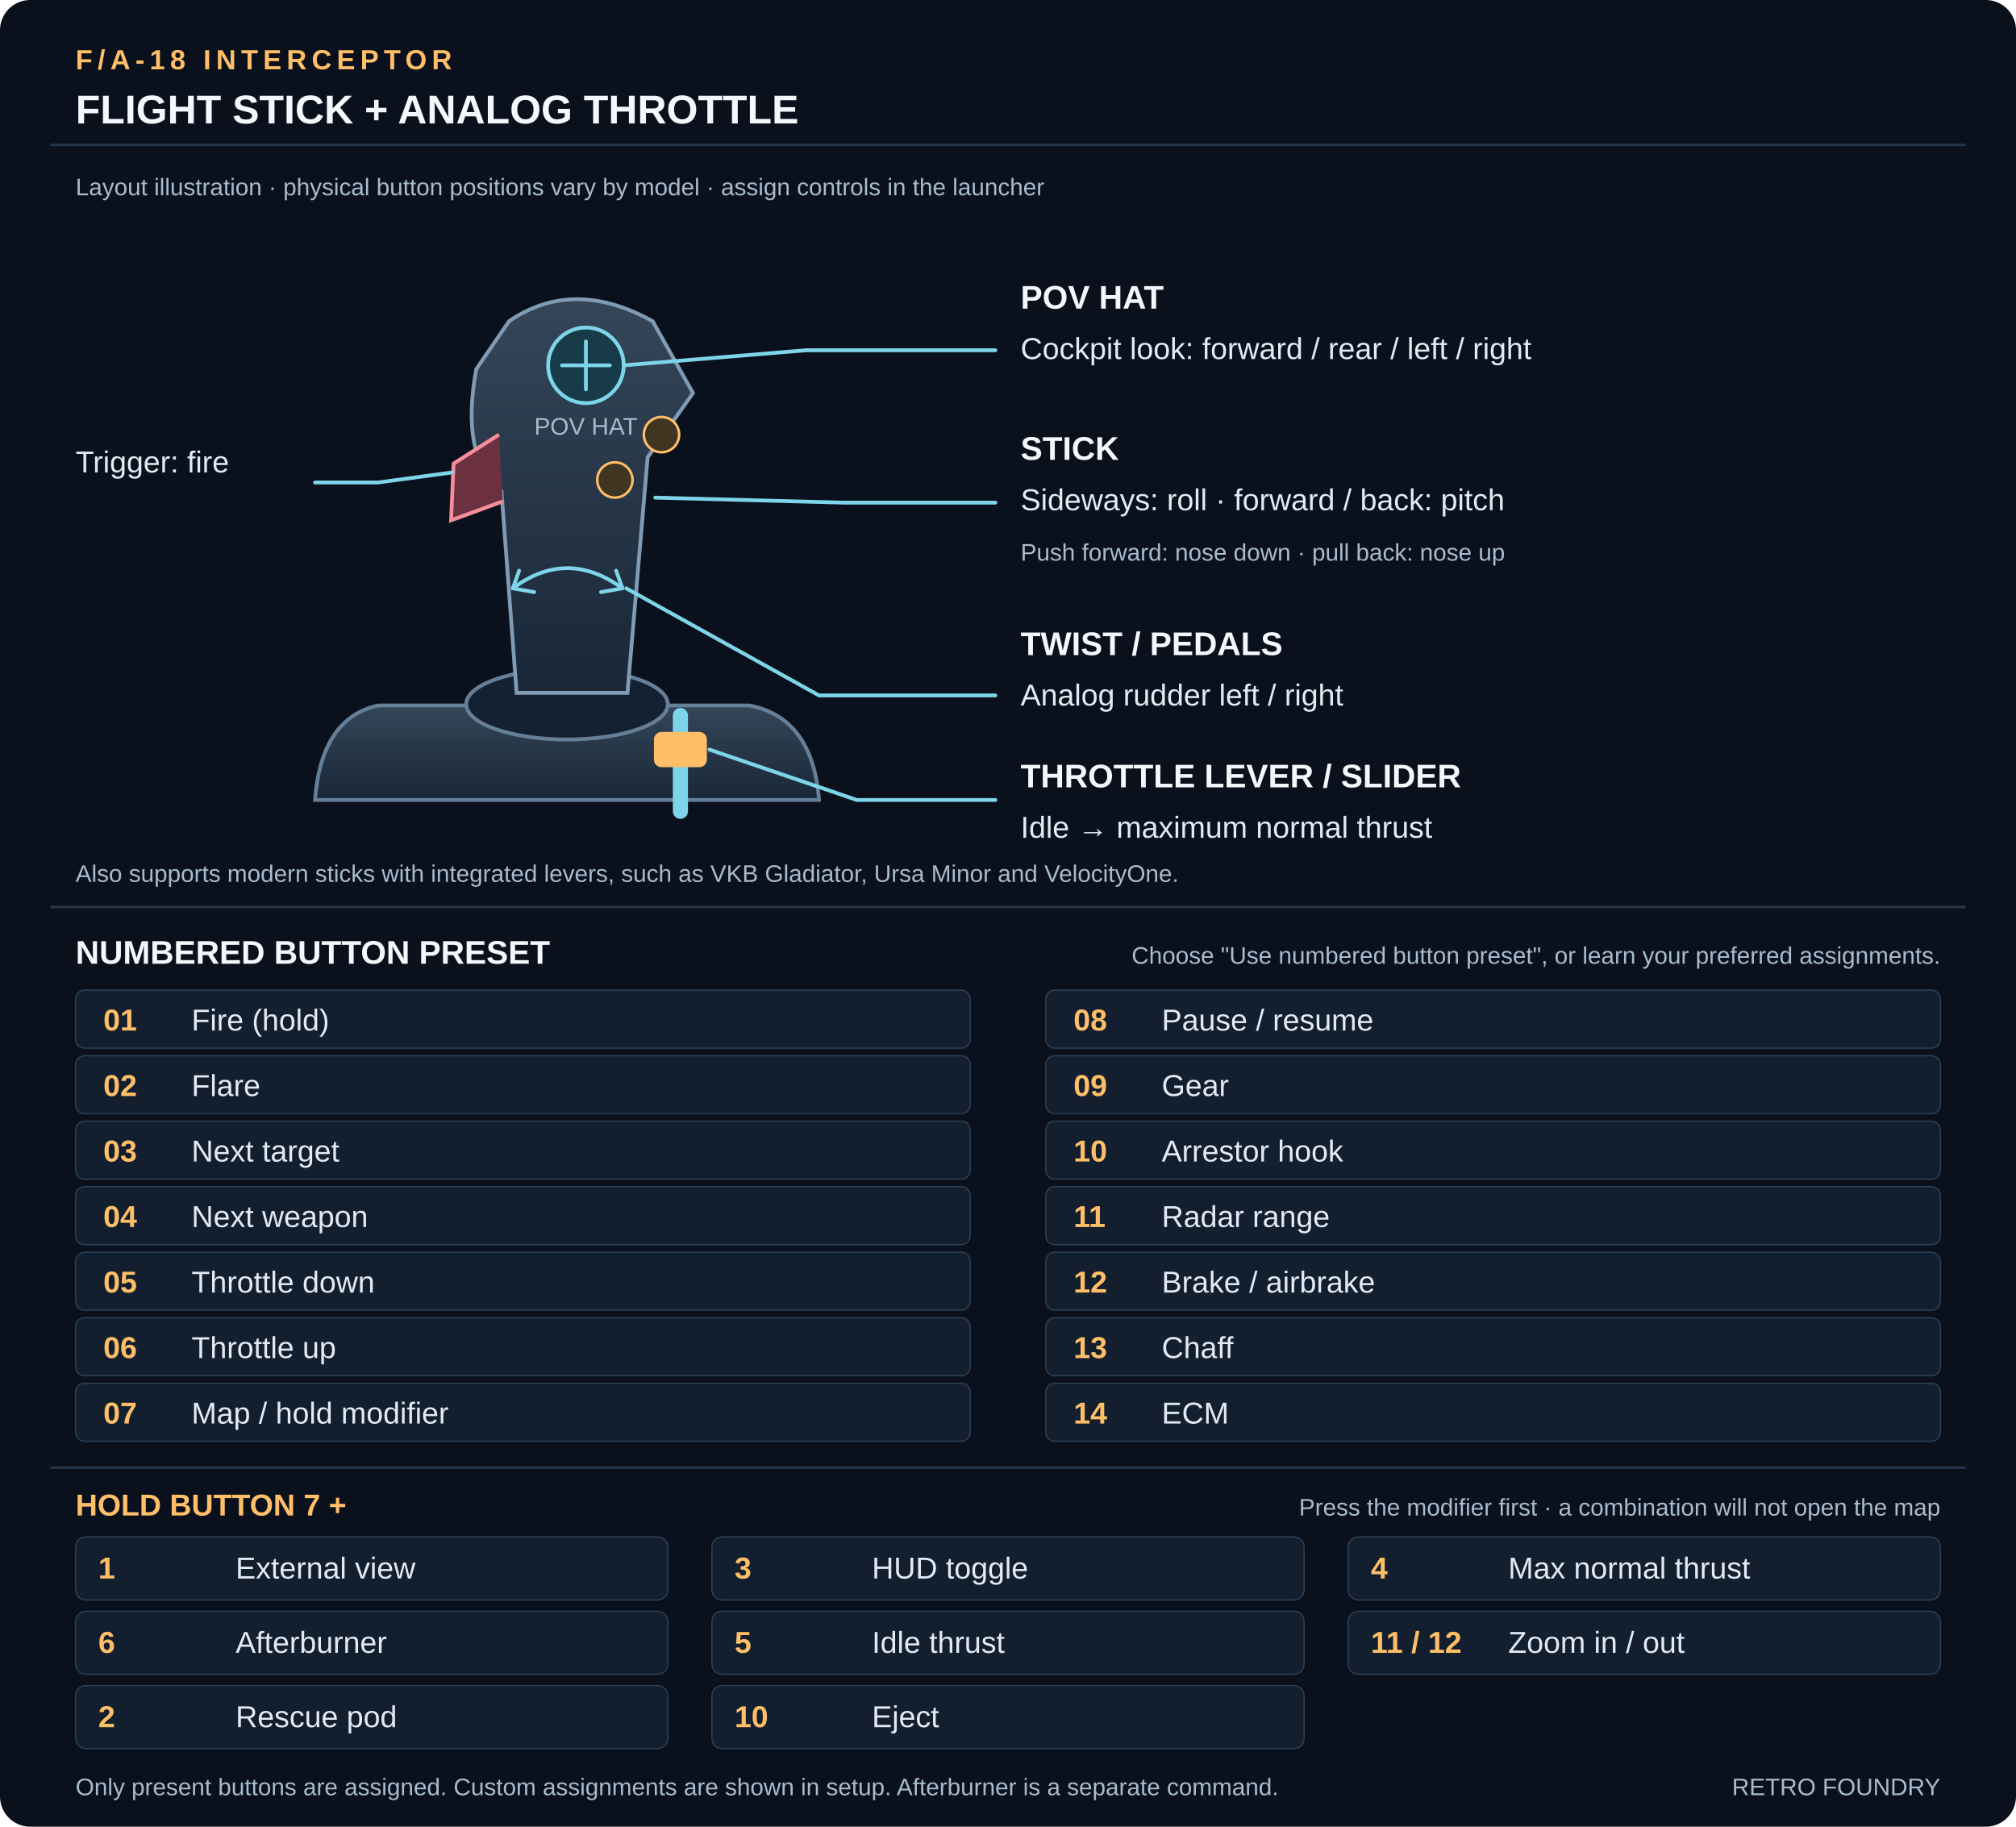
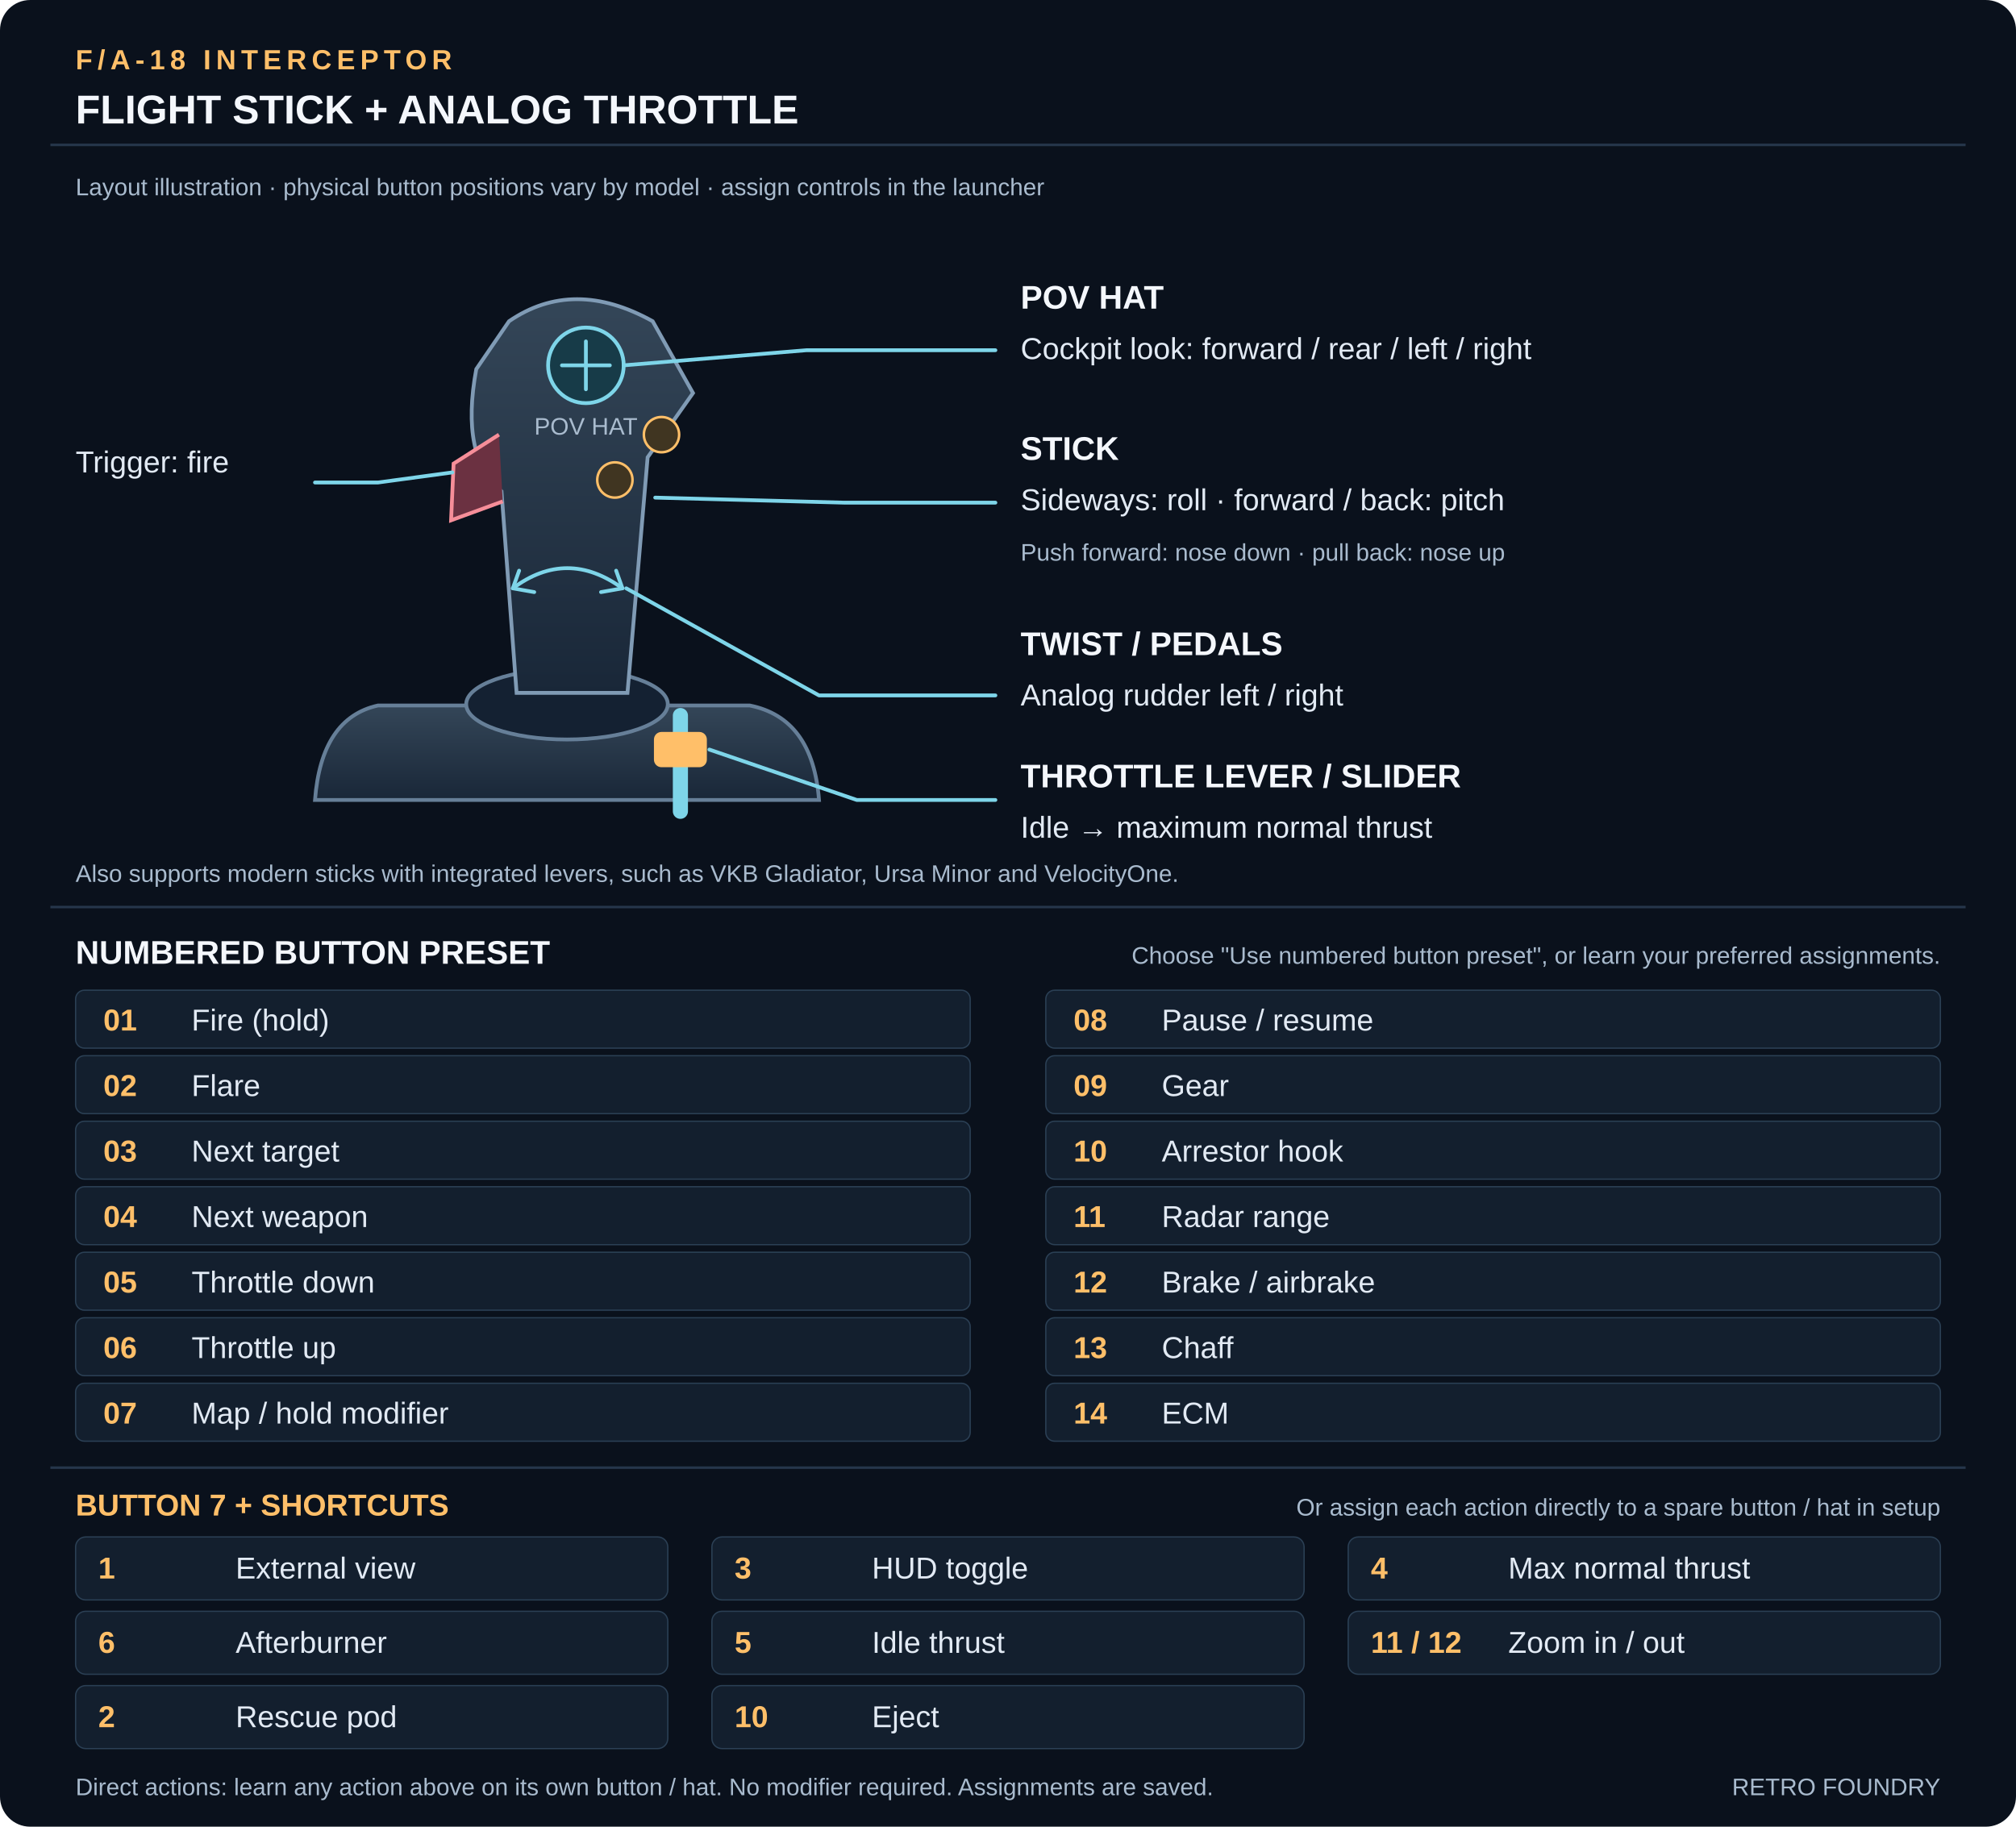
<svg xmlns="http://www.w3.org/2000/svg" width="1600" height="1450" viewBox="0 0 1600 1450" role="img" aria-labelledby="title desc">
  <defs>
    <linearGradient id="body" x2="0" y2="1">
      <stop stop-color="#344658" />
      <stop offset="1" stop-color="#192738" />
    </linearGradient>
    <style>text{font-family:Segoe UI,Arial,sans-serif}.h{fill:#f4f7fc;font-size:26px;font-weight:700}.t{fill:#e2eaf4;font-size:24px}.s{fill:#a9bbce;font-size:19px}.line{fill:none;stroke:#7ed5e9;stroke-width:3;stroke-linejoin:round;stroke-linecap:round}.key{fill:#ffbf69;font-size:24px;font-weight:700}</style>
  </defs>
  <rect width="1600" height="1450" rx="24" fill="#0a111c" />
  <path d="M40 115H1560M40 720H1560M40 1165H1560" stroke="#26364b" stroke-width="2" />
  <text x="60" y="55" fill="#ffbf69" font-size="22" font-weight="700" letter-spacing="4">F/A-18 INTERCEPTOR</text>
  <text x="60" y="98" class="h" style="font-size:32px">FLIGHT STICK + ANALOG THROTTLE</text>
  <text x="60" y="155" class="s">Layout illustration · physical button positions vary by model · assign controls in the launcher</text>
  <g transform="translate(230 200) scale(1)">
    <path d="M70 360Q25 370 20 435H420Q415 370 365 360Z" fill="url(#body)" stroke="#667f98" stroke-width="3" />
    <ellipse cx="220" cy="359" rx="80" ry="28" fill="#142132" stroke="#667f98" stroke-width="3" />
    <path d="M180 350L168 190Q135 163 148 93L174 55Q225 20 288 55L320 112L284 163L268 350Z" fill="url(#body)" stroke="#809bb5" stroke-width="3" />
    <path d="M166 145L130 168L128 213L169 198" fill="#6b3141" stroke="#f68e99" stroke-width="3" />
    <circle cx="235" cy="90" r="30" fill="#173b48" stroke="#7ed5e9" stroke-width="3" />
    <path d="M235 71V109M216 90H254" class="line" />
    <text x="235" y="145" class="s" text-anchor="middle">POV HAT</text>
    <circle cx="295" cy="145" r="14" fill="#403521" stroke="#ffbf69" stroke-width="2" />
    <circle cx="258" cy="181" r="14" fill="#403521" stroke="#ffbf69" stroke-width="2" />
    <path d="M177 267Q220 235 264 267" class="line" />
    <path d="M177 267L182 253M177 267L194 270M264 267L247 270M264 267L259 253" class="line" />
  </g>
  <path d="M540 568V644" stroke="#7ed5e9" stroke-width="12" stroke-linecap="round" />
  <rect x="519" y="581" width="42" height="28" rx="6" fill="#ffbf69" />
  <text x="810" y="365" class="h">STICK</text>
  <text x="810" y="405" class="t">Sideways: roll · forward / back: pitch</text>
  <text x="810" y="445" class="s">Push forward: nose down · pull back: nose up</text>
  <path d="M790 399H670L520 395" class="line" />
  <text x="810" y="520" class="h">TWIST / PEDALS</text>
  <text x="810" y="560" class="t">Analog rudder left / right</text>
  <path d="M790 552H650L497 467" class="line" />
  <text x="810" y="245" class="h">POV HAT</text>
  <text x="810" y="285" class="t">Cockpit look: forward / rear / left / right</text>
  <path d="M790 278H640L495 290" class="line" />
  <text x="810" y="625" class="h">THROTTLE LEVER / SLIDER</text>
  <text x="810" y="665" class="t">Idle → maximum normal thrust</text>
  <path d="M790 635H680L563 595" class="line" />
  <text x="60" y="375" class="t">Trigger: fire</text>
  <path d="M250 383H300L359 375" class="line" />
  <text x="60" y="700" class="s">Also supports modern sticks with integrated levers, such as VKB Gladiator, Ursa Minor and VelocityOne.</text>
  <text x="60" y="765" class="h">NUMBERED BUTTON PRESET</text>
  <text x="1540" y="765" class="s" text-anchor="end">Choose "Use numbered button preset", or learn your preferred assignments.</text>
  <rect x="60" y="786" width="710" height="46" rx="7" fill="#131f2e" stroke="#2b4055" />
  <text x="82" y="818" class="key">01</text>
  <text x="152" y="818" class="t">Fire (hold)</text>
  <rect x="60" y="838" width="710" height="46" rx="7" fill="#131f2e" stroke="#2b4055" />
  <text x="82" y="870" class="key">02</text>
  <text x="152" y="870" class="t">Flare</text>
  <rect x="60" y="890" width="710" height="46" rx="7" fill="#131f2e" stroke="#2b4055" />
  <text x="82" y="922" class="key">03</text>
  <text x="152" y="922" class="t">Next target</text>
  <rect x="60" y="942" width="710" height="46" rx="7" fill="#131f2e" stroke="#2b4055" />
  <text x="82" y="974" class="key">04</text>
  <text x="152" y="974" class="t">Next weapon</text>
  <rect x="60" y="994" width="710" height="46" rx="7" fill="#131f2e" stroke="#2b4055" />
  <text x="82" y="1026" class="key">05</text>
  <text x="152" y="1026" class="t">Throttle down</text>
  <rect x="60" y="1046" width="710" height="46" rx="7" fill="#131f2e" stroke="#2b4055" />
  <text x="82" y="1078" class="key">06</text>
  <text x="152" y="1078" class="t">Throttle up</text>
  <rect x="60" y="1098" width="710" height="46" rx="7" fill="#131f2e" stroke="#2b4055" />
  <text x="82" y="1130" class="key">07</text>
  <text x="152" y="1130" class="t">Map / hold modifier</text>
  <rect x="830" y="786" width="710" height="46" rx="7" fill="#131f2e" stroke="#2b4055" />
  <text x="852" y="818" class="key">08</text>
  <text x="922" y="818" class="t">Pause / resume</text>
  <rect x="830" y="838" width="710" height="46" rx="7" fill="#131f2e" stroke="#2b4055" />
  <text x="852" y="870" class="key">09</text>
  <text x="922" y="870" class="t">Gear</text>
  <rect x="830" y="890" width="710" height="46" rx="7" fill="#131f2e" stroke="#2b4055" />
  <text x="852" y="922" class="key">10</text>
  <text x="922" y="922" class="t">Arrestor hook</text>
  <rect x="830" y="942" width="710" height="46" rx="7" fill="#131f2e" stroke="#2b4055" />
  <text x="852" y="974" class="key">11</text>
  <text x="922" y="974" class="t">Radar range</text>
  <rect x="830" y="994" width="710" height="46" rx="7" fill="#131f2e" stroke="#2b4055" />
  <text x="852" y="1026" class="key">12</text>
  <text x="922" y="1026" class="t">Brake / airbrake</text>
  <rect x="830" y="1046" width="710" height="46" rx="7" fill="#131f2e" stroke="#2b4055" />
  <text x="852" y="1078" class="key">13</text>
  <text x="922" y="1078" class="t">Chaff</text>
  <rect x="830" y="1098" width="710" height="46" rx="7" fill="#131f2e" stroke="#2b4055" />
  <text x="852" y="1130" class="key">14</text>
  <text x="922" y="1130" class="t">ECM</text>
-   <text x="60" y="1203" class="key">HOLD BUTTON 7 +</text>
-   <text x="1540" y="1203" class="s" text-anchor="end">Press the modifier first · a combination will not open the map</text>
+   <text x="60" y="1203" class="key">BUTTON 7 + SHORTCUTS</text>
+   <text x="1540" y="1203" class="s" text-anchor="end">Or assign each action directly to a spare button / hat in setup</text>
  <rect x="60" y="1220" width="470" height="50" rx="8" fill="#131f2e" stroke="#2b4055" />
  <text x="78" y="1253" class="key">1</text>
  <text x="187" y="1253" class="t">External view</text>
  <rect x="565" y="1220" width="470" height="50" rx="8" fill="#131f2e" stroke="#2b4055" />
  <text x="583" y="1253" class="key">3</text>
  <text x="692" y="1253" class="t">HUD toggle</text>
  <rect x="1070" y="1220" width="470" height="50" rx="8" fill="#131f2e" stroke="#2b4055" />
  <text x="1088" y="1253" class="key">4</text>
  <text x="1197" y="1253" class="t">Max normal thrust</text>
  <rect x="60" y="1279" width="470" height="50" rx="8" fill="#131f2e" stroke="#2b4055" />
  <text x="78" y="1312" class="key">6</text>
  <text x="187" y="1312" class="t">Afterburner</text>
  <rect x="565" y="1279" width="470" height="50" rx="8" fill="#131f2e" stroke="#2b4055" />
  <text x="583" y="1312" class="key">5</text>
  <text x="692" y="1312" class="t">Idle thrust</text>
  <rect x="1070" y="1279" width="470" height="50" rx="8" fill="#131f2e" stroke="#2b4055" />
  <text x="1088" y="1312" class="key">11 / 12</text>
  <text x="1197" y="1312" class="t">Zoom in / out</text>
  <rect x="60" y="1338" width="470" height="50" rx="8" fill="#131f2e" stroke="#2b4055" />
  <text x="78" y="1371" class="key">2</text>
  <text x="187" y="1371" class="t">Rescue pod</text>
  <rect x="565" y="1338" width="470" height="50" rx="8" fill="#131f2e" stroke="#2b4055" />
  <text x="583" y="1371" class="key">10</text>
  <text x="692" y="1371" class="t">Eject</text>
-   <text x="60" y="1425" class="s">Only present buttons are assigned. Custom assignments are shown in setup. Afterburner is a separate command.</text>
+   <text x="60" y="1425" class="s">Direct actions: learn any action above on its own button / hat. No modifier required. Assignments are saved.</text>
  <text x="1540" y="1425" class="s" text-anchor="end">RETRO FOUNDRY</text>
</svg>
